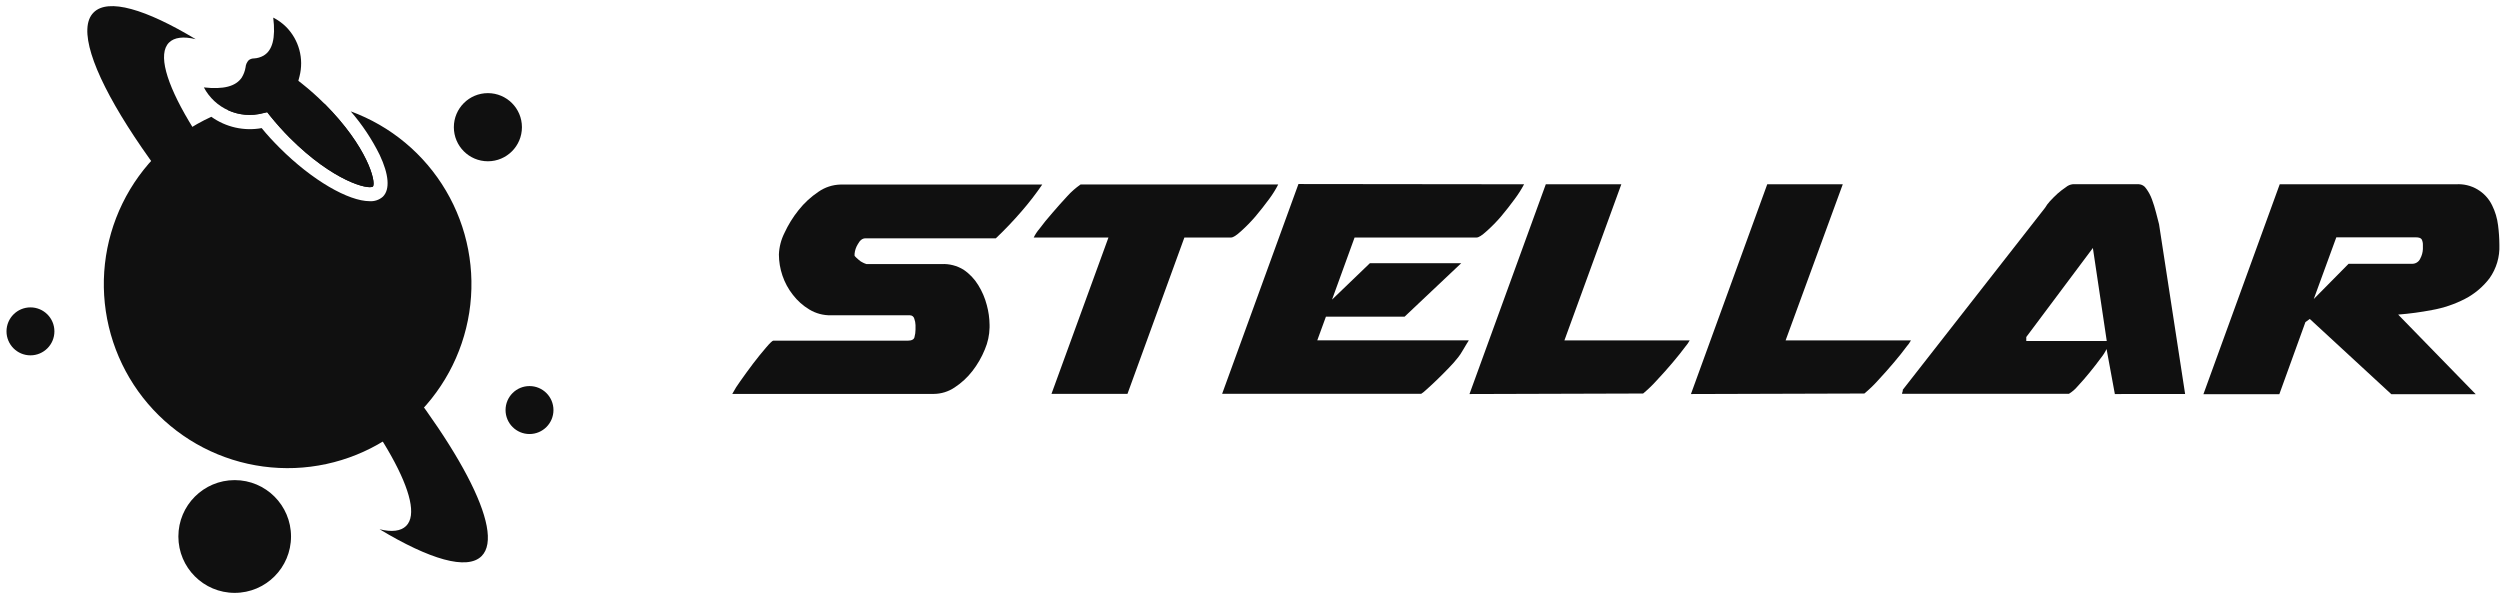
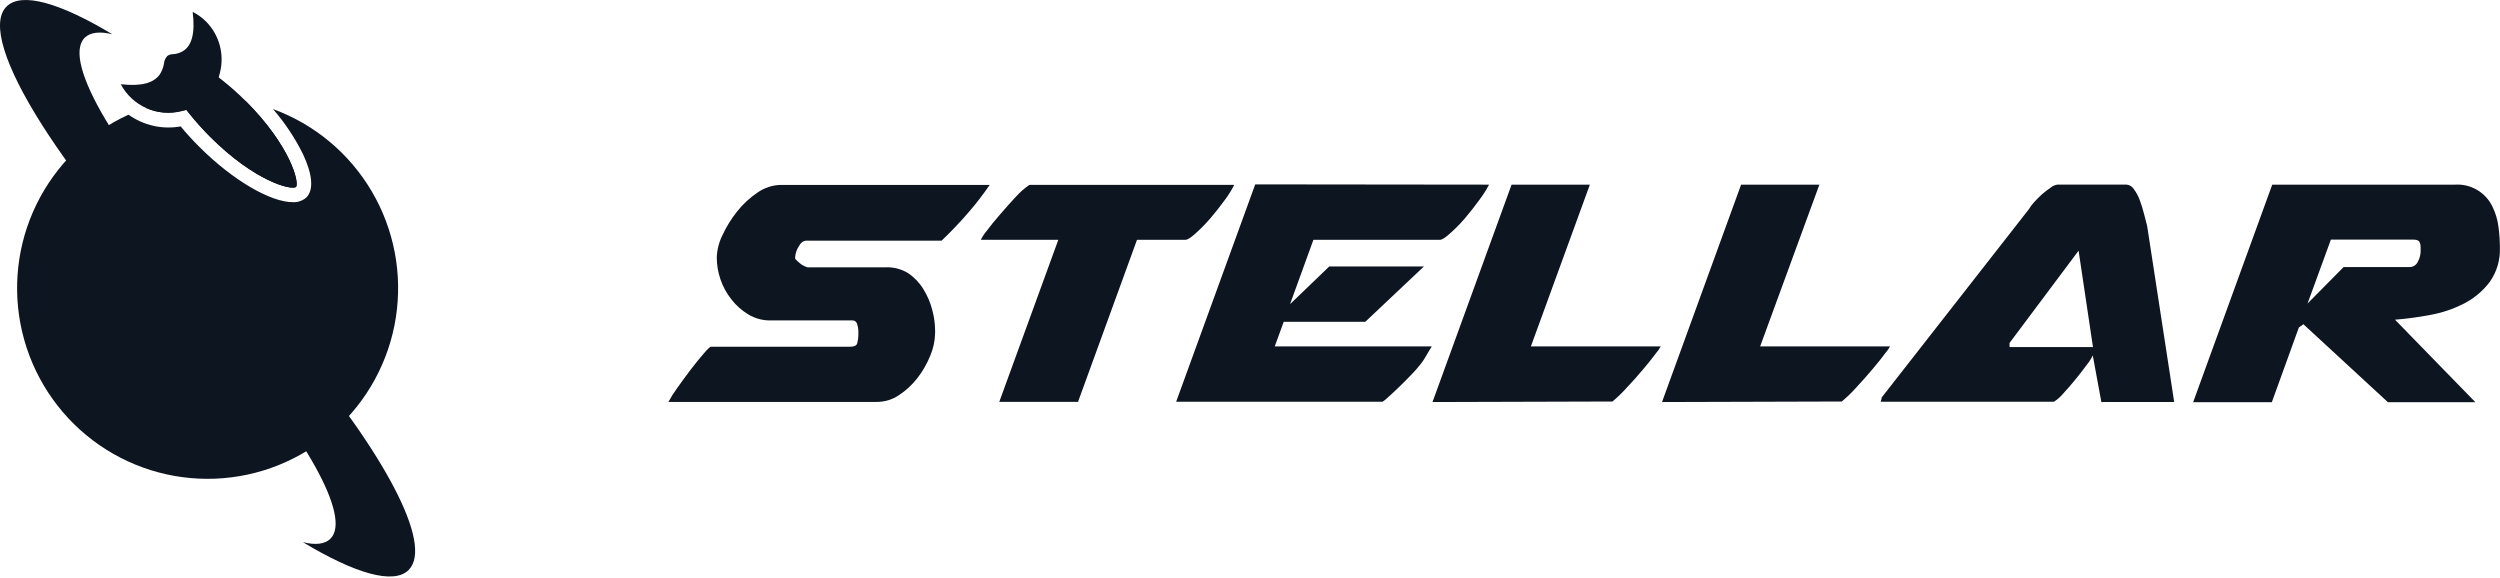
- <svg xmlns="http://www.w3.org/2000/svg" width="198" height="47" viewBox="0 0 198 47" fill="none">
-   <path d="M72.509 25.939V25.75C72.505 25.576 72.472 25.404 72.412 25.241C72.394 25.163 72.35 25.095 72.287 25.045C72.224 24.996 72.146 24.97 72.067 24.971H65.805C65.205 24.983 64.614 24.824 64.1 24.513C63.597 24.212 63.155 23.818 62.798 23.352C62.436 22.895 62.156 22.378 61.969 21.825C61.786 21.289 61.692 20.727 61.689 20.16C61.711 19.567 61.86 18.985 62.127 18.454C62.426 17.805 62.803 17.194 63.251 16.637C63.695 16.076 64.224 15.589 64.818 15.191C65.333 14.831 65.944 14.63 66.573 14.616L82.546 14.616C82.04 15.357 81.491 16.067 80.902 16.744C80.26 17.488 79.581 18.2 78.868 18.877L68.531 18.877C68.297 18.877 68.104 19.035 67.936 19.346C67.795 19.574 67.708 19.832 67.682 20.099V20.257C67.682 20.257 67.727 20.323 67.809 20.399L67.997 20.567C68.102 20.668 68.225 20.749 68.358 20.807C68.443 20.85 68.531 20.886 68.623 20.914L74.574 20.914C75.184 20.884 75.788 21.039 76.309 21.357C76.783 21.676 77.182 22.095 77.479 22.584C77.784 23.074 78.012 23.608 78.156 24.167C78.295 24.676 78.368 25.202 78.374 25.73V25.939C78.362 26.538 78.234 27.129 77.998 27.68C77.749 28.293 77.417 28.869 77.011 29.39C76.617 29.899 76.141 30.337 75.602 30.689C75.116 31.016 74.545 31.193 73.959 31.198L57.996 31.198C58.185 30.843 58.399 30.503 58.637 30.18C58.963 29.716 59.303 29.253 59.654 28.785C60.005 28.316 60.362 27.894 60.672 27.527C60.982 27.16 61.181 26.982 61.237 26.982H71.883C72.194 26.982 72.392 26.886 72.428 26.697C72.481 26.503 72.508 26.303 72.509 26.102V25.939Z" fill="#101010" />
-   <path d="M87.79 18.811H81.869C81.992 18.562 82.146 18.329 82.327 18.118C82.606 17.741 82.942 17.324 83.344 16.866C83.746 16.408 84.127 15.96 84.534 15.532C84.847 15.185 85.199 14.876 85.582 14.61L101.235 14.61C101.03 15.011 100.791 15.395 100.522 15.756C100.176 16.229 99.81 16.693 99.424 17.151C99.074 17.558 98.699 17.943 98.299 18.302C97.933 18.637 97.669 18.811 97.501 18.811L93.803 18.811L89.296 31.192H83.278L87.79 18.811Z" fill="#101010" />
-   <path d="M120.707 14.595C120.492 15.001 120.246 15.389 119.97 15.756C119.624 16.229 119.263 16.693 118.876 17.151C118.526 17.56 118.149 17.944 117.747 18.302C117.38 18.637 117.116 18.811 116.948 18.811L107.283 18.811L105.497 23.729L108.494 20.847L115.727 20.847L111.246 25.078H105.014L104.327 26.956L116.322 26.956C116.322 26.997 116.246 27.084 116.165 27.221C116.083 27.359 115.997 27.496 115.915 27.644C115.834 27.791 115.747 27.924 115.666 28.051C115.618 28.127 115.565 28.2 115.508 28.27C115.27 28.577 115.013 28.869 114.74 29.146C114.415 29.482 114.099 29.802 113.784 30.103C113.469 30.403 113.194 30.663 112.955 30.872C112.834 30.989 112.703 31.095 112.563 31.187L96.794 31.187L102.837 14.575L120.707 14.595Z" fill="#101010" />
-   <path d="M116.383 31.208L122.427 14.595H128.409L123.902 26.957L133.826 26.957C133.726 27.139 133.607 27.309 133.47 27.466C133.206 27.822 132.88 28.235 132.483 28.703C132.087 29.171 131.669 29.645 131.227 30.113C130.889 30.491 130.523 30.843 130.133 31.167L116.383 31.208Z" fill="#101010" />
-   <path d="M133.923 31.208L139.966 14.595H145.948L141.421 26.957L151.35 26.957C151.249 27.139 151.128 27.31 150.989 27.466C150.73 27.822 150.399 28.235 150.002 28.703C149.606 29.171 149.189 29.645 148.751 30.113C148.413 30.491 148.047 30.843 147.657 31.167L133.923 31.208Z" fill="#101010" />
-   <path d="M167.496 31.208L166.84 27.644C166.717 27.901 166.563 28.142 166.382 28.362C166.123 28.718 165.833 29.095 165.507 29.492C165.182 29.889 164.866 30.256 164.551 30.591C164.356 30.826 164.124 31.027 163.864 31.187L150.638 31.187C150.649 31.112 150.67 31.038 150.699 30.968V30.872L161.972 16.453C162.078 16.27 162.204 16.099 162.348 15.944C162.536 15.741 162.74 15.532 162.959 15.333C163.168 15.15 163.389 14.98 163.62 14.824C163.774 14.694 163.964 14.612 164.164 14.59L169.399 14.59C169.515 14.597 169.627 14.631 169.727 14.69C169.827 14.75 169.912 14.832 169.973 14.931C170.166 15.191 170.32 15.477 170.431 15.781C170.559 16.125 170.667 16.475 170.757 16.83C170.853 17.197 170.93 17.502 170.996 17.757L173.061 31.203L167.496 31.208ZM160.481 27.007H166.855L165.756 19.64L160.481 26.692V27.007Z" fill="#101010" />
-   <path d="M180.554 14.595L194.523 14.595C195.111 14.558 195.696 14.697 196.204 14.995C196.713 15.292 197.121 15.734 197.377 16.265C197.62 16.758 197.779 17.288 197.845 17.833C197.913 18.353 197.949 18.877 197.951 19.401C197.989 20.341 197.716 21.266 197.173 22.034C196.651 22.721 195.982 23.283 195.215 23.678C194.397 24.098 193.521 24.393 192.615 24.554C191.729 24.724 190.834 24.845 189.934 24.915L196.074 31.218H189.39L182.935 25.261L182.589 25.511L180.524 31.218H174.511L180.554 14.595ZM191.893 19.391C191.897 19.243 191.866 19.097 191.801 18.963C191.737 18.852 191.579 18.796 191.328 18.796L185.036 18.796L183.25 23.683L186.007 20.893L191.018 20.893C191.16 20.899 191.3 20.862 191.42 20.787C191.54 20.711 191.634 20.601 191.689 20.471C191.812 20.243 191.881 19.991 191.893 19.732V19.391Z" fill="#101010" />
-   <path d="M2.412 28.143C3.46 28.143 4.309 27.293 4.309 26.244C4.309 25.195 3.46 24.345 2.412 24.345C1.364 24.345 0.515 25.195 0.515 26.244C0.515 27.293 1.364 28.143 2.412 28.143Z" fill="#101010" />
-   <path d="M41.937 34.375C42.985 34.375 43.834 33.525 43.834 32.476C43.834 31.427 42.985 30.577 41.937 30.577C40.889 30.577 40.04 31.427 40.04 32.476C40.04 33.525 40.889 34.375 41.937 34.375Z" fill="#101010" />
-   <path d="M18.588 46.955C21.052 46.955 23.049 44.956 23.049 42.49C23.049 40.024 21.052 38.025 18.588 38.025C16.124 38.025 14.127 40.024 14.127 42.49C14.127 44.956 16.124 46.955 18.588 46.955Z" fill="#101010" />
-   <path d="M38.641 12.773C40.13 12.773 41.337 11.565 41.337 10.074C41.337 8.584 40.13 7.376 38.641 7.376C37.152 7.376 35.945 8.584 35.945 10.074C35.945 11.565 37.152 12.773 38.641 12.773Z" fill="#101010" />
-   <path d="M29.026 26.493C28.136 25.404 26.732 23.8 25.634 22.7C24.925 21.943 24.197 21.183 23.451 20.419C16.029 12.523 11.604 5.156 13.384 3.374C13.801 2.957 14.529 2.865 15.501 3.104C11.538 0.722 8.562 -0.169 7.412 0.991C4.95 3.445 11.889 14.392 22.897 25.429L23.034 25.577V25.602L23.487 26.111C23.619 26.264 23.741 26.407 23.843 26.509C30.207 33.662 33.808 40.016 32.17 41.65C31.753 42.067 31.026 42.159 30.059 41.915C34.022 44.302 36.998 45.188 38.142 44.043C40.09 42.098 36.179 34.873 29.026 26.493Z" fill="#101010" />
-   <path d="M21.162 8.883L21.386 9.168C21.878 9.781 22.403 10.367 22.958 10.924C26.397 14.361 29.169 15.038 29.54 14.773C29.795 14.412 29.118 11.637 25.679 8.195C25.122 7.637 24.533 7.112 23.914 6.622L23.629 6.398L23.721 6.047C23.898 5.357 23.894 4.633 23.707 3.946C23.521 3.259 23.159 2.632 22.658 2.127C22.358 1.831 22.015 1.584 21.64 1.394C21.839 3.028 21.579 4 20.862 4.413C20.638 4.537 20.39 4.61 20.135 4.626C19.982 4.624 19.832 4.67 19.707 4.759C19.556 4.914 19.464 5.118 19.448 5.334C19.4 5.623 19.297 5.9 19.143 6.149C18.67 6.841 17.708 7.096 16.147 6.923C16.576 7.738 17.27 8.383 18.113 8.753C18.957 9.123 19.901 9.196 20.791 8.959L21.162 8.883Z" fill="#101010" />
-   <path d="M20.811 8.975L21.162 8.883L21.386 9.168C21.878 9.781 22.403 10.367 22.958 10.925C26.397 14.361 29.169 15.038 29.54 14.774C29.795 14.412 29.123 11.658 25.72 8.231C24.752 8.035 23.767 7.936 22.78 7.936C21.174 7.936 19.578 8.202 18.059 8.725C18.921 9.122 19.892 9.211 20.811 8.975V8.975Z" fill="#101010" />
-   <path d="M27.775 8.817C28.683 9.863 29.454 11.022 30.069 12.264C30.807 13.827 30.898 15.003 30.329 15.573C30.187 15.7 30.021 15.797 29.841 15.859C29.661 15.921 29.471 15.947 29.281 15.934C27.607 15.934 24.733 14.29 22.159 11.719C21.651 11.21 21.172 10.701 20.725 10.146C20.034 10.271 19.325 10.256 18.64 10.102C17.955 9.948 17.308 9.658 16.737 9.25C13.668 10.651 11.181 13.075 9.7 16.109C8.219 19.142 7.837 22.595 8.618 25.879C9.399 29.163 11.295 32.074 13.982 34.114C16.669 36.155 19.981 37.198 23.351 37.066C26.721 36.933 29.941 35.634 32.461 33.389C34.98 31.145 36.642 28.095 37.164 24.76C37.686 21.424 37.035 18.011 35.321 15.104C33.608 12.196 30.939 9.974 27.77 8.817H27.775Z" fill="#101010" />
+ <svg xmlns="http://www.w3.org/2000/svg" width="740" height="171" viewBox="0 0 740 171" fill="none">
+   <path d="M254.073 98.591V97.862C254.056 97.188 253.929 96.522 253.699 95.889C253.627 95.589 253.455 95.322 253.212 95.132C252.968 94.942 252.667 94.84 252.359 94.844H228.103C225.78 94.89 223.491 94.275 221.503 93.069C219.552 91.903 217.841 90.377 216.458 88.573C215.057 86.8 213.97 84.799 213.247 82.657C212.539 80.58 212.173 78.402 212.163 76.208C212.245 73.91 212.823 71.656 213.857 69.602C215.016 67.085 216.478 64.721 218.212 62.562C219.932 60.391 221.98 58.501 224.281 56.961C226.278 55.564 228.643 54.789 231.079 54.732H292.949C290.989 57.602 288.864 60.354 286.584 62.976C284.096 65.859 281.466 68.617 278.703 71.239H238.665C237.758 71.239 237.009 71.85 236.359 73.053C235.812 73.938 235.475 74.936 235.374 75.972V76.583C235.374 76.583 235.551 76.839 235.867 77.135L236.596 77.786C237.004 78.175 237.477 78.489 237.995 78.713C238.323 78.882 238.666 79.02 239.019 79.127H262.073C264.433 79.014 266.774 79.611 268.792 80.843C270.628 82.081 272.174 83.702 273.324 85.595C274.504 87.494 275.387 89.562 275.944 91.728C276.485 93.702 276.769 95.737 276.791 97.783V98.591C276.744 100.912 276.249 103.202 275.333 105.336C274.371 107.711 273.085 109.94 271.511 111.962C269.984 113.931 268.139 115.63 266.053 116.991C264.171 118.259 261.958 118.945 259.689 118.963H197.858C198.589 117.59 199.419 116.272 200.341 115.018C201.602 113.224 202.922 111.429 204.281 109.615C205.641 107.801 207.02 106.164 208.222 104.744C209.424 103.324 210.193 102.634 210.409 102.634H251.649C252.851 102.634 253.62 102.259 253.758 101.53C253.964 100.778 254.07 100.002 254.073 99.222V98.591Z" fill="#0D1520" />
+   <path d="M313.263 70.982H290.328C290.805 70.018 291.401 69.117 292.101 68.3C293.185 66.841 294.485 65.224 296.042 63.449C297.598 61.674 299.076 59.939 300.652 58.282C301.864 56.94 303.226 55.742 304.711 54.713H365.34C364.547 56.267 363.624 57.751 362.582 59.15C361.242 60.984 359.823 62.779 358.326 64.553C356.973 66.132 355.518 67.621 353.971 69.01C352.552 70.312 351.528 70.982 350.878 70.982H336.553L319.095 118.943H295.786L313.263 70.982Z" fill="#0D1520" />
+   <path d="M440.767 54.654C439.935 56.226 438.98 57.729 437.91 59.15C436.57 60.984 435.171 62.779 433.673 64.553C432.319 66.137 430.857 67.627 429.299 69.01C427.881 70.312 426.856 70.982 426.206 70.982H388.768L381.852 90.032L393.458 78.871H421.477L404.118 95.258H379.981L377.321 102.535H423.782C423.782 102.693 423.487 103.028 423.171 103.561C422.856 104.093 422.521 104.626 422.206 105.198C421.891 105.77 421.556 106.282 421.24 106.775C421.053 107.069 420.849 107.352 420.629 107.623C419.706 108.812 418.712 109.945 417.654 111.015C416.393 112.317 415.172 113.559 413.95 114.723C412.728 115.886 411.664 116.892 410.738 117.701C410.272 118.155 409.764 118.564 409.221 118.923H348.139L371.547 54.575L440.767 54.654Z" fill="#0D1520" />
+   <path d="M424.019 119.002L447.427 54.654H470.599L453.141 102.536H491.583C491.195 103.24 490.732 103.901 490.204 104.508C489.18 105.888 487.918 107.485 486.382 109.3C484.845 111.114 483.229 112.948 481.515 114.762C480.205 116.226 478.789 117.59 477.278 118.845L424.019 119.002Z" fill="#0D1520" />
+   <path d="M491.958 119.002L515.366 54.654H538.537L521.001 102.536H559.463C559.07 103.242 558.601 103.903 558.064 104.508C557.059 105.888 555.778 107.485 554.241 109.3C552.704 111.114 551.089 112.948 549.394 114.762C548.085 116.226 546.669 117.59 545.158 118.845L491.958 119.002Z" fill="#0D1520" />
+   <path d="M622.002 119.002L619.46 105.198C618.984 106.193 618.388 107.127 617.687 107.978C616.682 109.359 615.559 110.818 614.298 112.356C613.037 113.894 611.815 115.314 610.594 116.616C609.839 117.525 608.94 118.305 607.934 118.923H556.704C556.747 118.632 556.826 118.347 556.94 118.075V117.7L600.604 61.852C601.014 61.141 601.503 60.479 602.062 59.88C602.791 59.091 603.579 58.282 604.426 57.513C605.239 56.804 606.095 56.145 606.988 55.541C607.585 55.036 608.319 54.72 609.096 54.634H629.371C629.821 54.66 630.258 54.794 630.645 55.023C631.033 55.253 631.359 55.573 631.598 55.955C632.345 56.961 632.942 58.071 633.371 59.248C633.865 60.579 634.286 61.935 634.632 63.311C635.007 64.731 635.302 65.914 635.558 66.9L643.558 118.982L622.002 119.002ZM594.831 102.732H619.519L615.263 74.197L594.831 101.51V102.732Z" fill="#0D1520" />
+   <path d="M672.583 54.654H726.69C728.966 54.51 731.234 55.048 733.203 56.2C735.172 57.352 736.753 59.066 737.743 61.122C738.688 63.029 739.301 65.083 739.556 67.196C739.821 69.21 739.959 71.239 739.97 73.27C740.116 76.908 739.056 80.493 736.955 83.466C734.933 86.128 732.341 88.305 729.369 89.835C726.201 91.463 722.807 92.606 719.301 93.228C715.868 93.887 712.401 94.354 708.917 94.628L732.699 119.042H706.808L681.804 95.969L680.464 96.935L672.464 119.042H649.174L672.583 54.654ZM716.503 73.231C716.52 72.658 716.398 72.09 716.148 71.574C715.898 71.14 715.288 70.923 714.315 70.923H689.942L683.026 89.855L693.705 79.048H713.114C713.662 79.073 714.205 78.929 714.669 78.636C715.134 78.344 715.499 77.917 715.714 77.412C716.188 76.529 716.457 75.552 716.503 74.552V73.231Z" fill="#0D1520" />
+   <path d="M85.644 100.741C82.196 96.521 76.758 90.309 72.502 86.049C69.756 83.117 66.939 80.172 64.049 77.214C35.301 46.627 18.158 18.092 25.055 11.189C26.671 9.572 29.488 9.217 33.252 10.144C17.902 0.915 6.376 -2.536 1.922 1.96C-7.614 11.465 19.262 53.865 61.901 96.619L62.433 97.191V97.29L64.187 99.262C64.699 99.853 65.172 100.406 65.566 100.8C90.215 128.508 104.166 153.119 97.821 159.449C96.205 161.066 93.388 161.421 89.644 160.475C104.993 169.724 116.52 173.155 120.953 168.718C128.5 161.185 113.348 133.201 85.644 100.741Z" fill="#0D1520" />
+   <path d="M55.182 32.527L56.049 33.632C57.957 36.006 59.989 38.277 62.138 40.435C75.458 53.747 86.196 56.37 87.635 55.344C88.62 53.944 85.999 43.196 72.679 29.865C70.52 27.703 68.237 25.668 65.842 23.771L64.739 22.904L65.093 21.543C65.781 18.872 65.763 16.067 65.04 13.405C64.319 10.743 62.918 8.315 60.975 6.358C59.816 5.213 58.487 4.255 57.035 3.518C57.803 9.848 56.798 13.615 54.02 15.212C53.153 15.694 52.191 15.977 51.202 16.041C50.61 16.029 50.029 16.209 49.547 16.553C48.961 17.155 48.605 17.944 48.542 18.782C48.358 19.901 47.956 20.973 47.36 21.937C45.528 24.619 41.803 25.605 35.754 24.935C37.419 28.093 40.104 30.593 43.372 32.026C46.639 33.459 50.296 33.74 53.744 32.823L55.182 32.527Z" fill="#0D1520" />
+   <path d="M53.822 32.882L55.182 32.527L56.049 33.631C57.956 36.006 59.989 38.277 62.137 40.435C75.457 53.746 86.196 56.369 87.634 55.344C88.619 53.944 86.019 43.275 72.837 30.003C69.088 29.241 65.273 28.858 61.448 28.859C55.226 28.857 49.046 29.89 43.163 31.916C46.499 33.455 50.264 33.796 53.822 32.882V32.882Z" fill="#0D1520" />
+   <path d="M80.797 32.271C84.315 36.325 87.301 40.811 89.684 45.622C92.541 51.676 92.895 56.232 90.689 58.44C90.139 58.931 89.496 59.308 88.8 59.549C88.103 59.789 87.365 59.888 86.63 59.84C80.147 59.84 69.014 53.471 59.044 43.512C57.074 41.54 55.222 39.568 53.488 37.418C50.812 37.902 48.066 37.844 45.413 37.248C42.76 36.651 40.253 35.529 38.04 33.947C26.154 39.376 16.521 48.767 10.785 60.515C5.049 72.263 3.567 85.641 6.592 98.361C9.617 111.082 16.961 122.357 27.369 130.26C37.778 138.163 50.605 142.203 63.66 141.691C76.715 141.179 89.187 136.146 98.946 127.452C108.705 118.758 115.145 106.943 117.166 94.024C119.187 81.106 116.663 67.886 110.026 56.623C103.39 45.359 93.051 36.752 80.778 32.271H80.797Z" fill="#0D1520" />
</svg>
